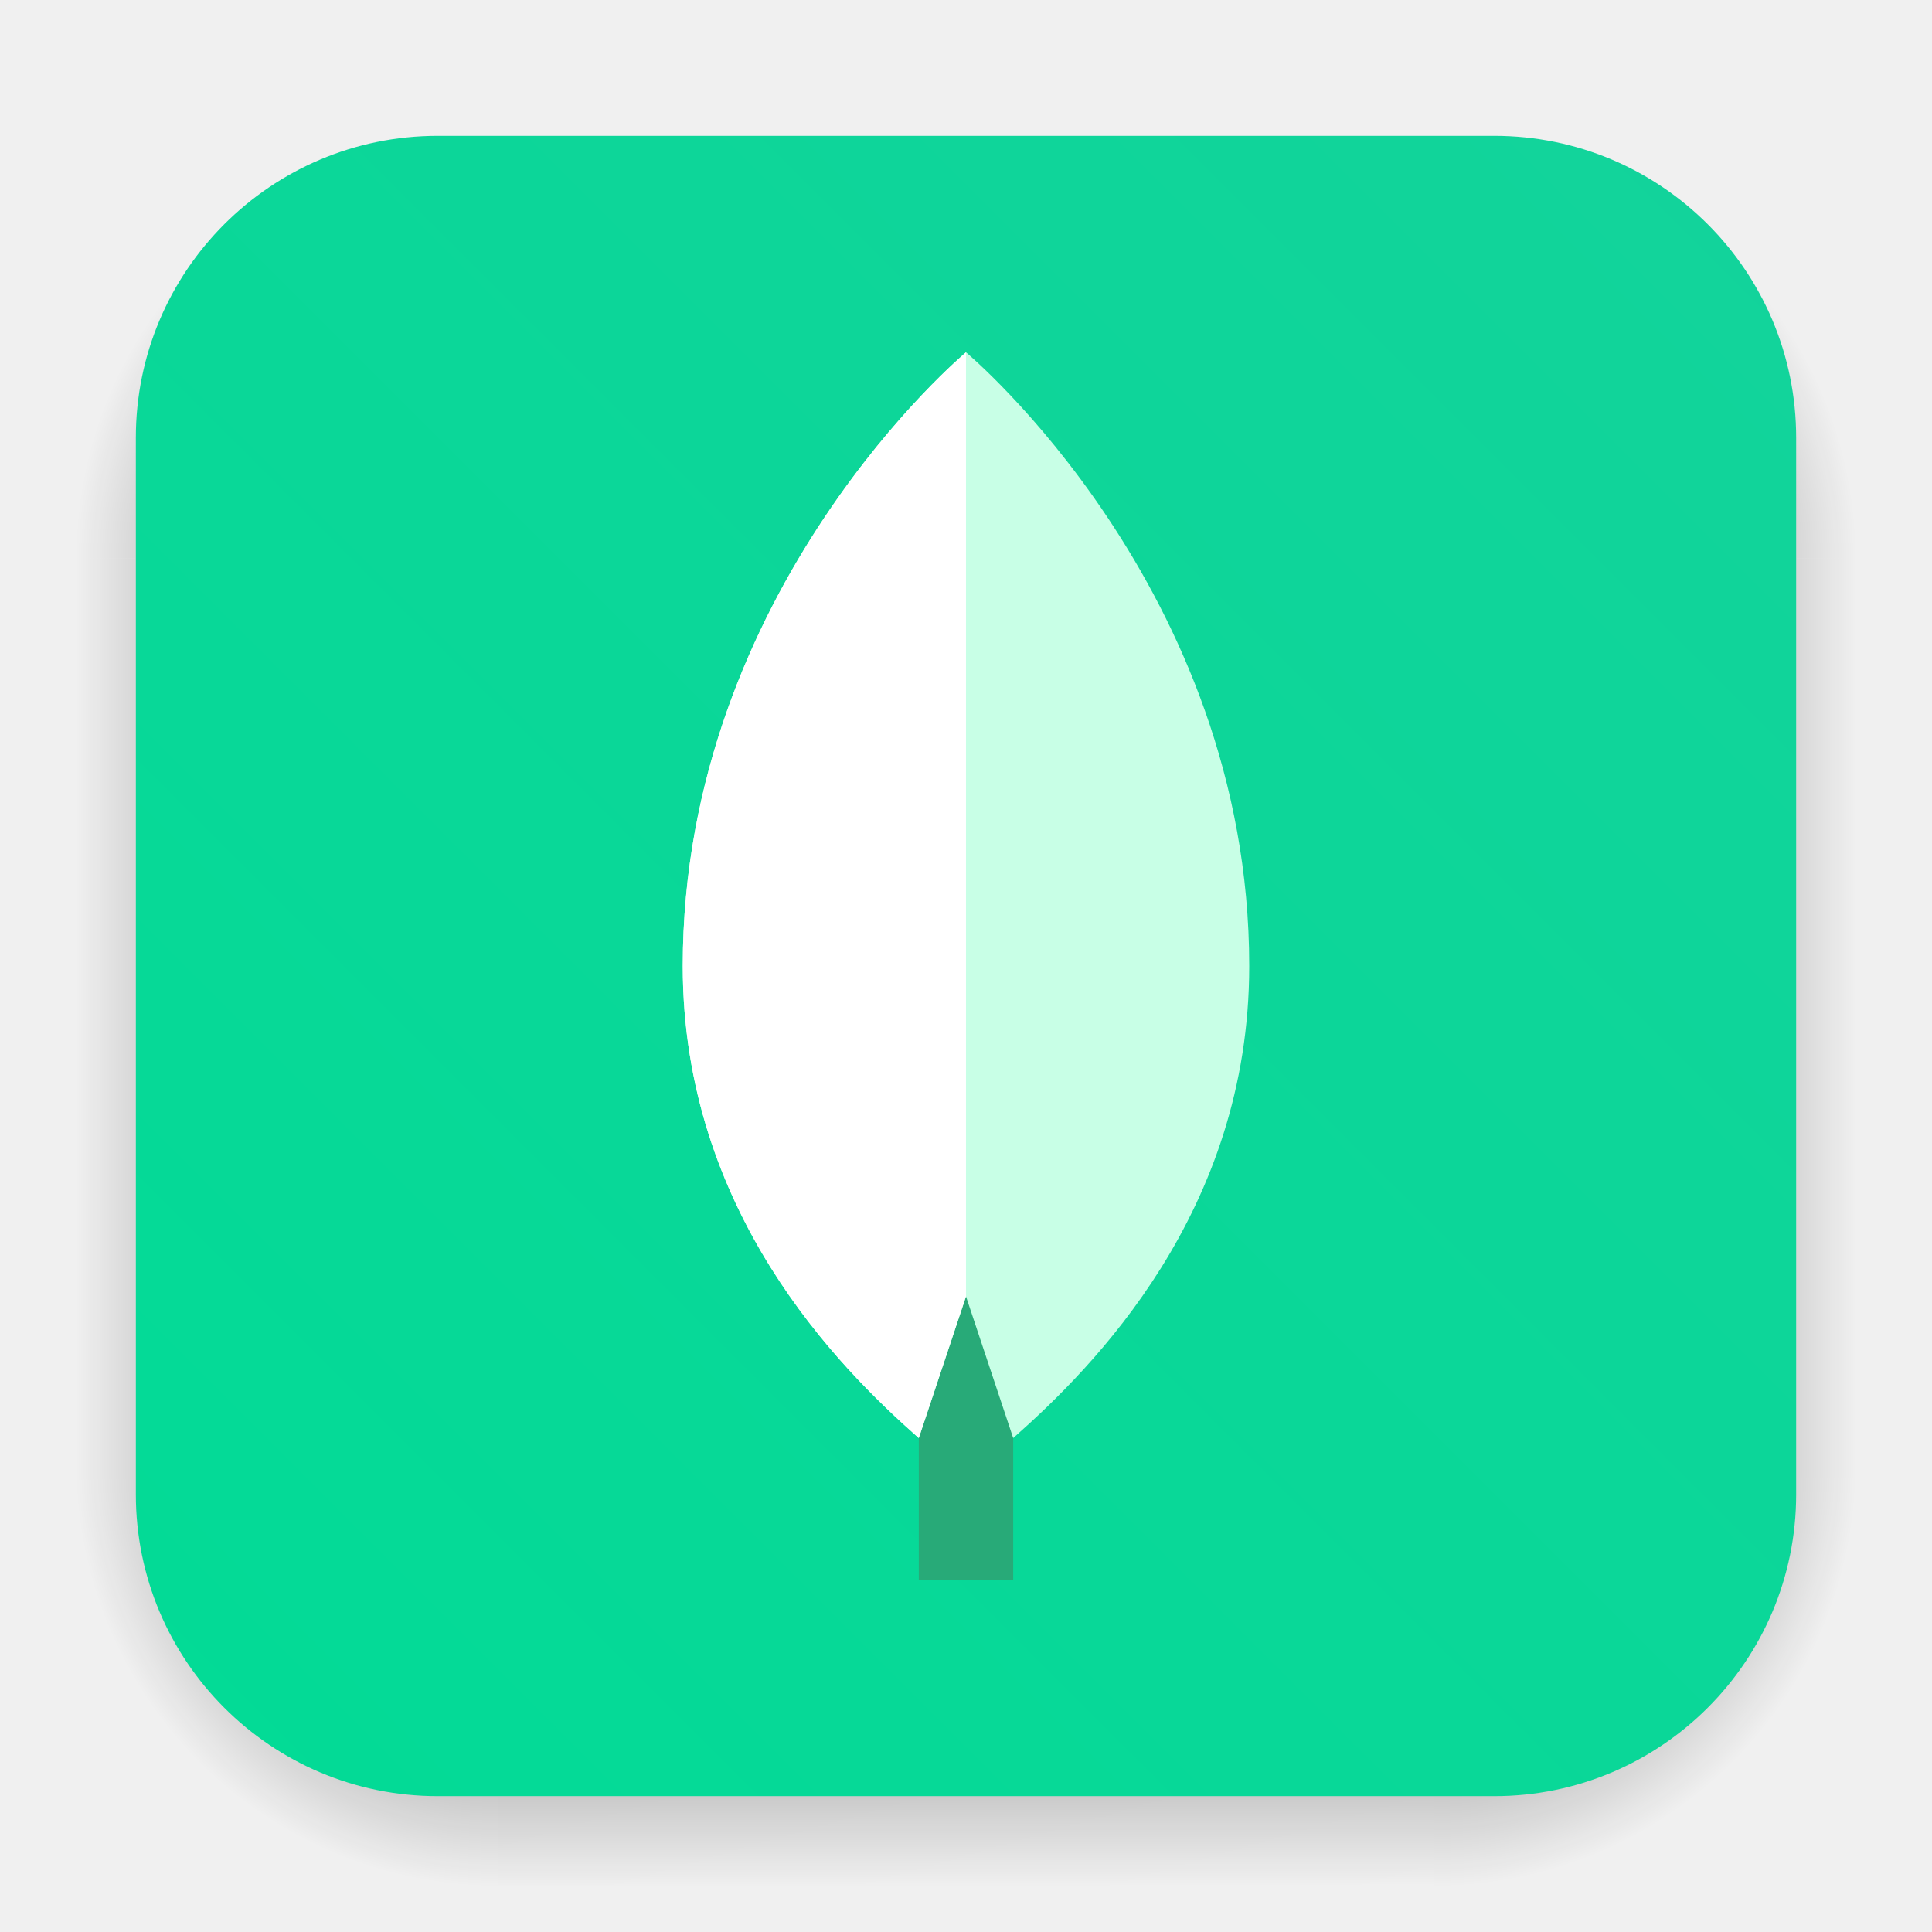
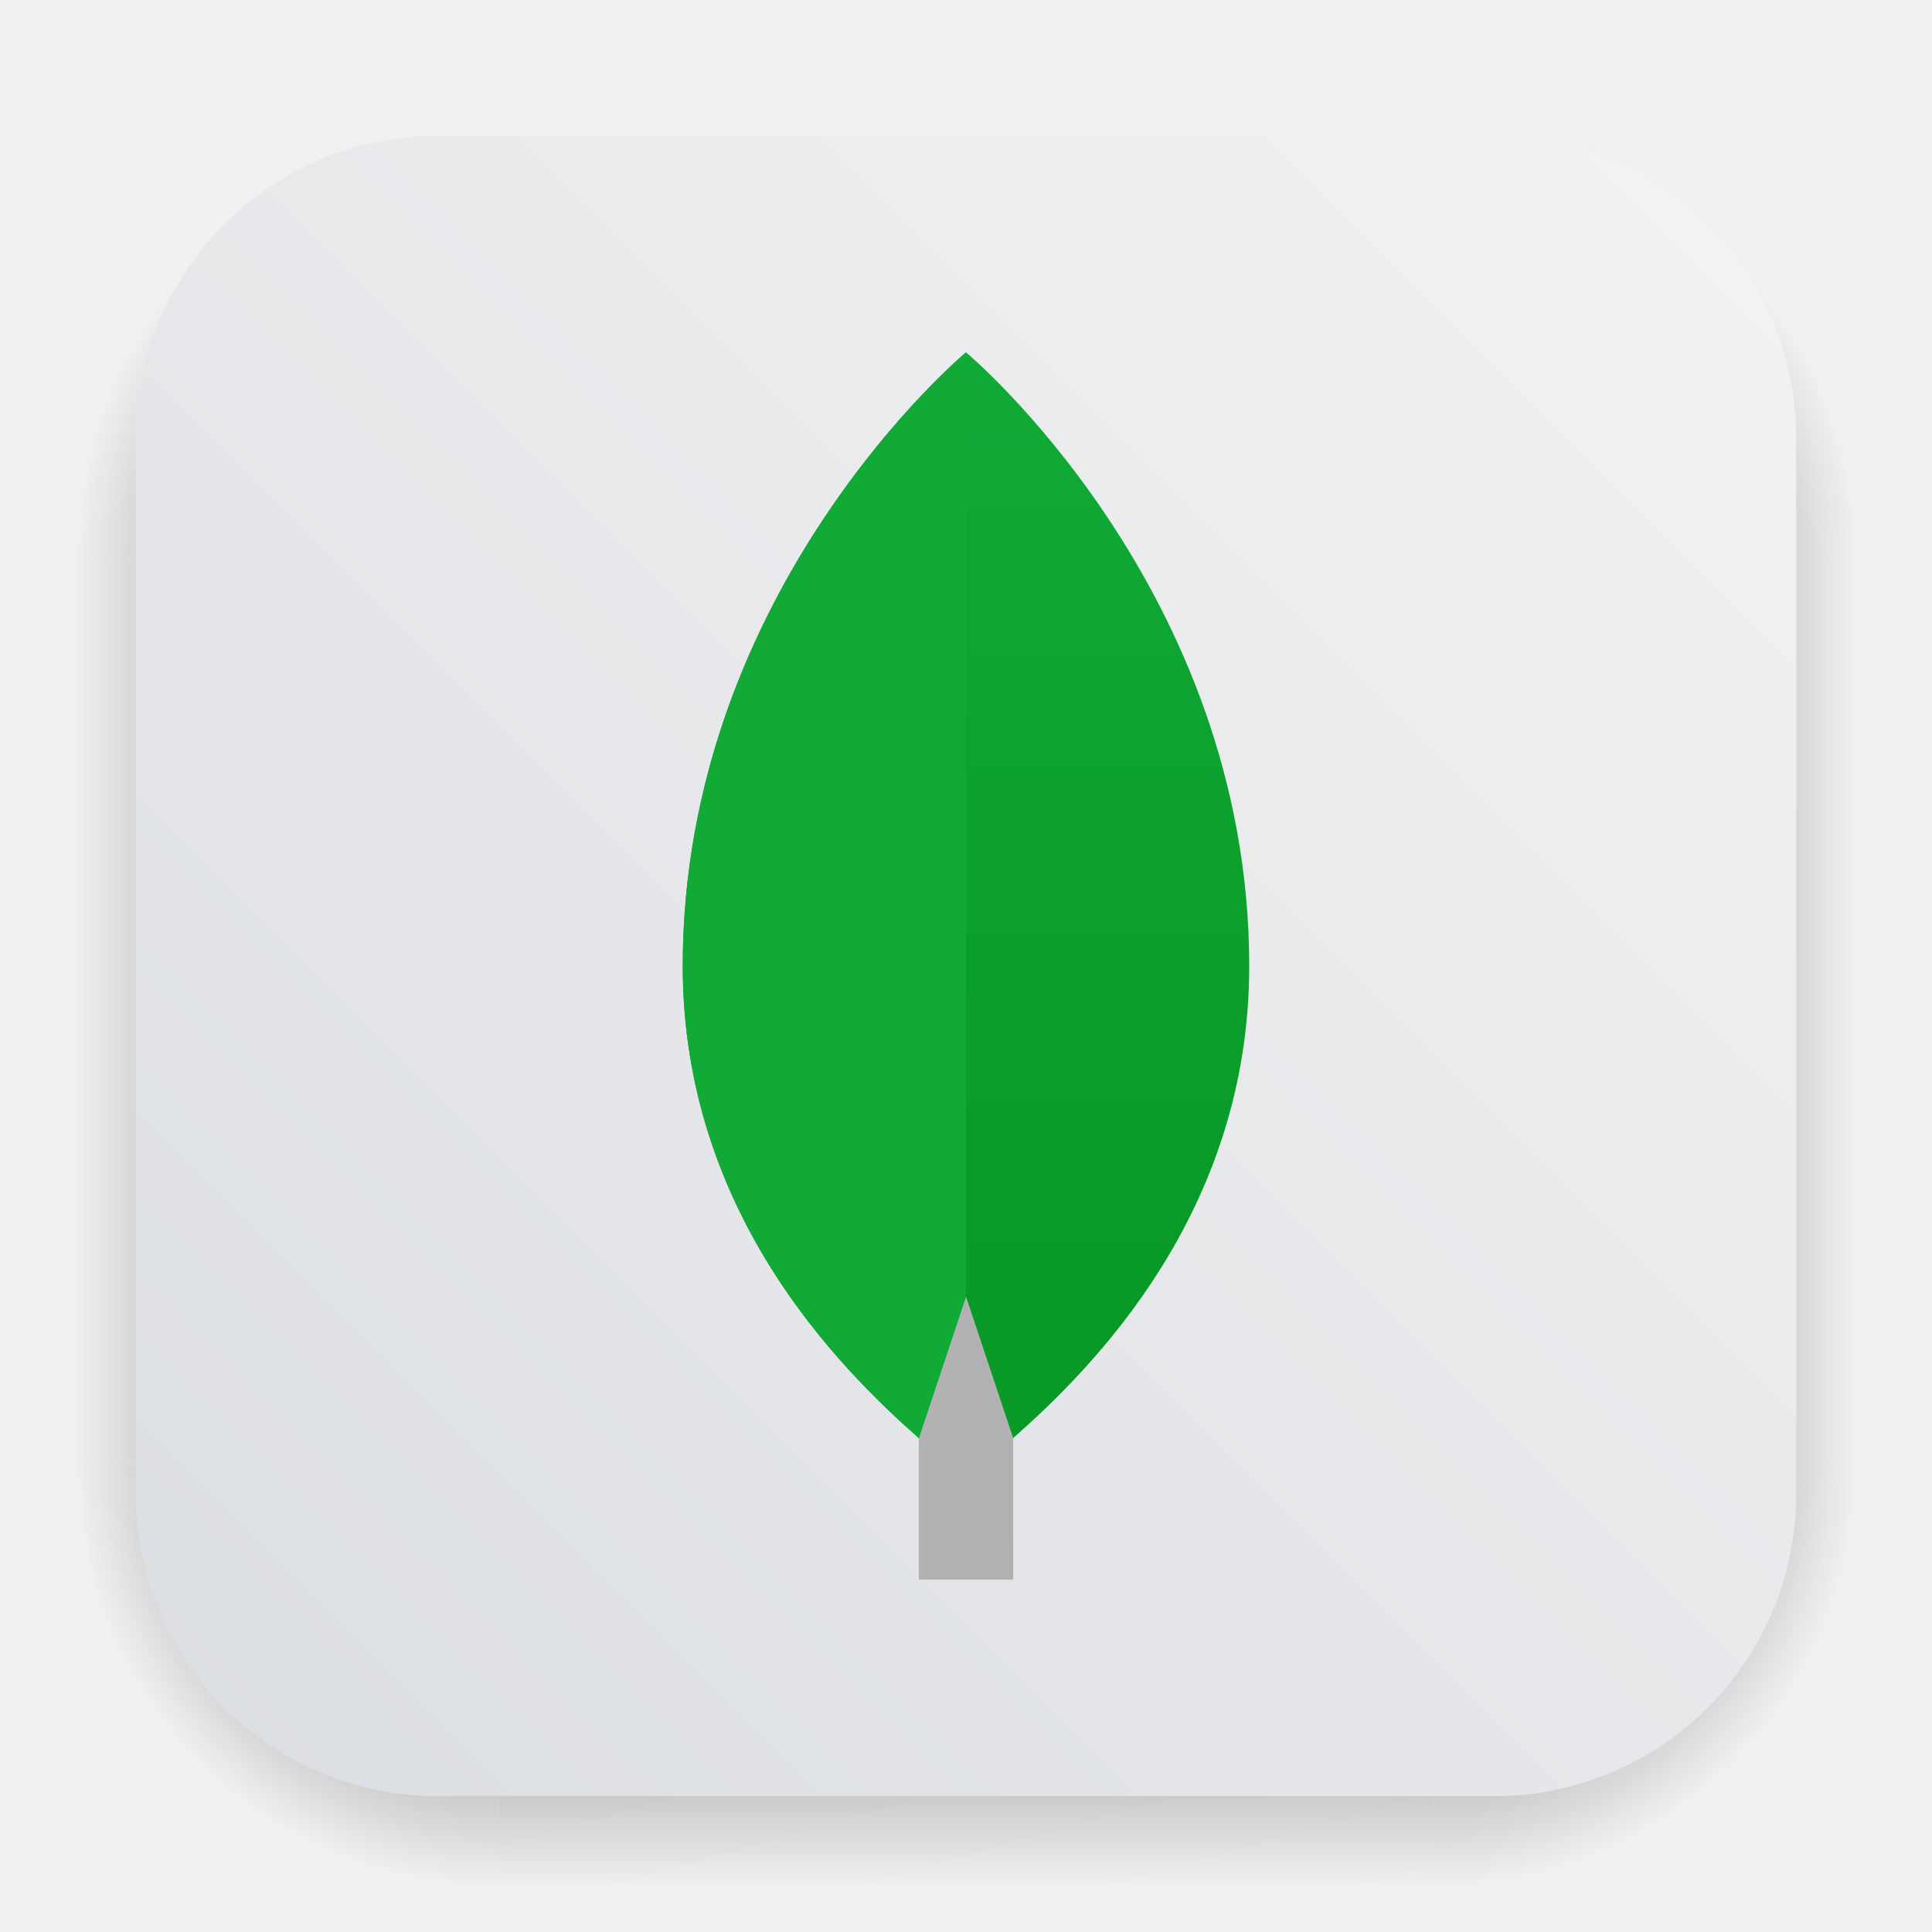
<svg xmlns="http://www.w3.org/2000/svg" xmlns:xlink="http://www.w3.org/1999/xlink" width="64" height="64" viewBox="0 0 64 64" version="1.1" id="svg1566">
  <defs id="defs1560">
+     <linearGradient id="linearGradient1">
+       <stop style="stop-color:#089927;stop-opacity:1;" offset="0" id="stop17" />
+       <stop style="stop-color:#11aa37;stop-opacity:1;" offset="1" id="stop18" />
+     </linearGradient>
    <filter id="filter1057" x="-0.027" y="-0.027" width="1.054" height="1.054" color-interpolation-filters="sRGB">
      <feGaussianBlur stdDeviation="0.619" id="feGaussianBlur1030" />
    </filter>
    <linearGradient id="linearGradient1053" x1="-127" x2="-72" y1="60" y2="5" gradientTransform="matrix(0.2645852,0,0,0.2645852,34.79342,19.01533)" gradientUnits="userSpaceOnUse">
-       <stop stop-color="#dee0e2" offset="0" id="stop1033" />
-       <stop stop-color="#f1f3f5" stop-opacity=".996" offset="1" id="stop1035" />
+       <stop stop-color="#dadde2" offset="0" id="stop1033" />
+       <stop stop-color="#f3f3f3" stop-opacity=".996" offset="1" id="stop1035" />
    </linearGradient>
    <linearGradient xlink:href="#linearGradient1051" id="linearGradient1053-6" x1="-127" y1="60" x2="-72" y2="5" gradientUnits="userSpaceOnUse" gradientTransform="translate(131.5,-0.5099992)" />
    <linearGradient id="linearGradient1051">
-       <stop style="stop-color:#02db96;stop-opacity:1" offset="0" id="stop1047" />
-       <stop style="stop-color:#13d39b;stop-opacity:1" offset="1" id="stop1049" />
+       <stop style="stop-color:#dadde2;stop-opacity:1;" offset="0" id="stop1047" />
+       <stop style="stop-color:#f3f3f3;stop-opacity:1;" offset="1" id="stop1049" />
    </linearGradient>
-     <filter style="color-interpolation-filters:sRGB" id="filter1057-3" x="-0.027" width="1.054" y="-0.027" height="1.054">
-       <feGaussianBlur stdDeviation="0.619" id="feGaussianBlur1059" />
-     </filter>
    <radialGradient id="gradient_ds_br" cx="0" cy="0" r="1" gradientUnits="userSpaceOnUse" gradientTransform="matrix(13.9984,0.00477622,-0.00477841,14.0048,47.5016,48.4952)">
      <stop offset="0.65" id="stop1" />
      <stop offset="1" stop-opacity="0" id="stop2" />
    </radialGradient>
    <linearGradient id="gradient_ds_b" x1="30.449" y1="48.5" x2="30.492" y2="62.5" gradientUnits="userSpaceOnUse">
      <stop offset="0.654" id="stop3" />
      <stop offset="1" stop-opacity="0" id="stop4" />
    </linearGradient>
    <radialGradient id="gradient_ds_bl" cx="0" cy="0" r="1" gradientUnits="userSpaceOnUse" gradientTransform="matrix(0,14,-14,0,16.5,48.5)">
      <stop offset="0.65" id="stop5" />
      <stop offset="1" stop-opacity="0" id="stop6" />
    </radialGradient>
    <linearGradient id="gradient_ds_r" x1="47.5" y1="33.5" x2="61.5" y2="33.501" gradientUnits="userSpaceOnUse">
      <stop offset="0.649" id="stop7" />
      <stop offset="1" stop-opacity="0" id="stop8" />
    </linearGradient>
    <linearGradient id="gradient_ds_l" x1="16.5" y1="33.895" x2="2.5" y2="33.895" gradientUnits="userSpaceOnUse">
      <stop offset="0.649" id="stop9" />
      <stop offset="1" stop-opacity="0" id="stop10" />
    </linearGradient>
    <radialGradient id="gradient_ds_tr" cx="0" cy="0" r="1" gradientTransform="matrix(0.00843236,-14,14.0084,0.0189842,47.4916,18.5)" gradientUnits="userSpaceOnUse">
      <stop offset="0.65" id="stop11" />
      <stop offset="1" stop-opacity="0" id="stop12" />
    </radialGradient>
    <linearGradient id="gradient_ds_t" x1="29.98" y1="18.5" x2="29.916" y2="4.5" gradientUnits="userSpaceOnUse">
      <stop offset="0.649" id="stop13" />
      <stop offset="1" stop-opacity="0" id="stop14" />
    </linearGradient>
    <radialGradient id="gradient_ds_tl" cx="0" cy="0" r="1" gradientTransform="matrix(-0.00843236,-14,-14.0084,0.0189842,16.5084,18.5)" gradientUnits="userSpaceOnUse">
      <stop offset="0.65" id="stop15" />
      <stop offset="1" stop-opacity="0" id="stop16" />
    </radialGradient>
+     <linearGradient xlink:href="#linearGradient1" id="linearGradient18" x1="50.157" y1="76.859" x2="50.157" y2="56.859" gradientUnits="userSpaceOnUse" />
  </defs>
  <g id="ds" opacity="0.25">
    <path id="ds-br" d="m 47.5,48.5 h 14 v 14 h -14 z" fill="url(#gradient_ds_br)" style="fill:url(#gradient_ds_br)" />
    <path id="ds-b" d="m 16.5,48.5 h 31 v 14 h -31 z" fill="url(#gradient_ds_b)" style="fill:url(#gradient_ds_b)" />
    <path id="ds-bl" d="m 2.5,48.5 h 14 v 14 h -14 z" fill="url(#gradient_ds_bl)" style="fill:url(#gradient_ds_bl)" />
    <path id="ds-r" d="m 47.5,18.5 h 14 v 30 h -14 z" fill="url(#gradient_ds_r)" style="fill:url(#gradient_ds_r)" />
    <path id="ds-l" d="m 2.5,18.5 h 14 v 30 h -14 z" fill="url(#gradient_ds_l)" style="fill:url(#gradient_ds_l)" />
    <path id="ds-tr" d="m 47.5,4.5 h 14 v 14 h -14 z" fill="url(#gradient_ds_tr)" style="fill:url(#gradient_ds_tr)" />
    <path id="ds-t" d="m 16.5,4.5 h 31 v 14 h -31 z" fill="url(#gradient_ds_t)" style="fill:url(#gradient_ds_t)" />
    <path id="ds-tl" d="m 16.5,4.5 h -14 v 14 h 14 z" fill="url(#gradient_ds_tl)" style="fill:url(#gradient_ds_tl)" />
  </g>
  <rect style="fill:url(#linearGradient1053-6);fill-opacity:1;stroke-width:2.744;stroke-linecap:round" id="bg" width="55" height="55" x="4.5" y="4.5" rx="10" />
  <g id="art" transform="matrix(1.563753,0,0,1.563753,-46.43347,-77.242)">
-     <path id="path1257" d="m 49.157,74.859 h 2 v 8 h -2 z" style="fill:#28aa78;fill-opacity:1" />
-     <path id="path1259" d="m 50.157,56.859 c 0,0 -6,5 -6,13 0,5.2 3.3,8.5 5,10 l 1,-3 1,3 c 1.7,-1.5 5,-4.8 5,-10 0,-8 -6,-13 -6,-13 z" style="fill:#c8ffe6;fill-opacity:1" />
-     <path id="path1261" d="m 50.157,56.859 c 0,0 -6,5 -6,13 0,5.2 3.3,8.5 5,10 l 1,-3 z" style="fill:#ffffff;fill-opacity:1" />
+     <path id="path1257" d="m 49.157,74.859 h 2 v 8 h -2 z" style="fill:#b1b1b1;fill-opacity:1" />
+     <path id="path1259" d="m 50.157,56.859 c 0,0 -6,5 -6,13 0,5.2 3.3,8.5 5,10 l 1,-3 1,3 c 1.7,-1.5 5,-4.8 5,-10 0,-8 -6,-13 -6,-13 z" style="fill:url(#linearGradient18);fill-opacity:1" />
+     <path id="path1261" d="m 50.157,56.859 c 0,0 -6,5 -6,13 0,5.2 3.3,8.5 5,10 l 1,-3 z" style="fill:#11aa37;fill-opacity:1" />
  </g>
</svg>
